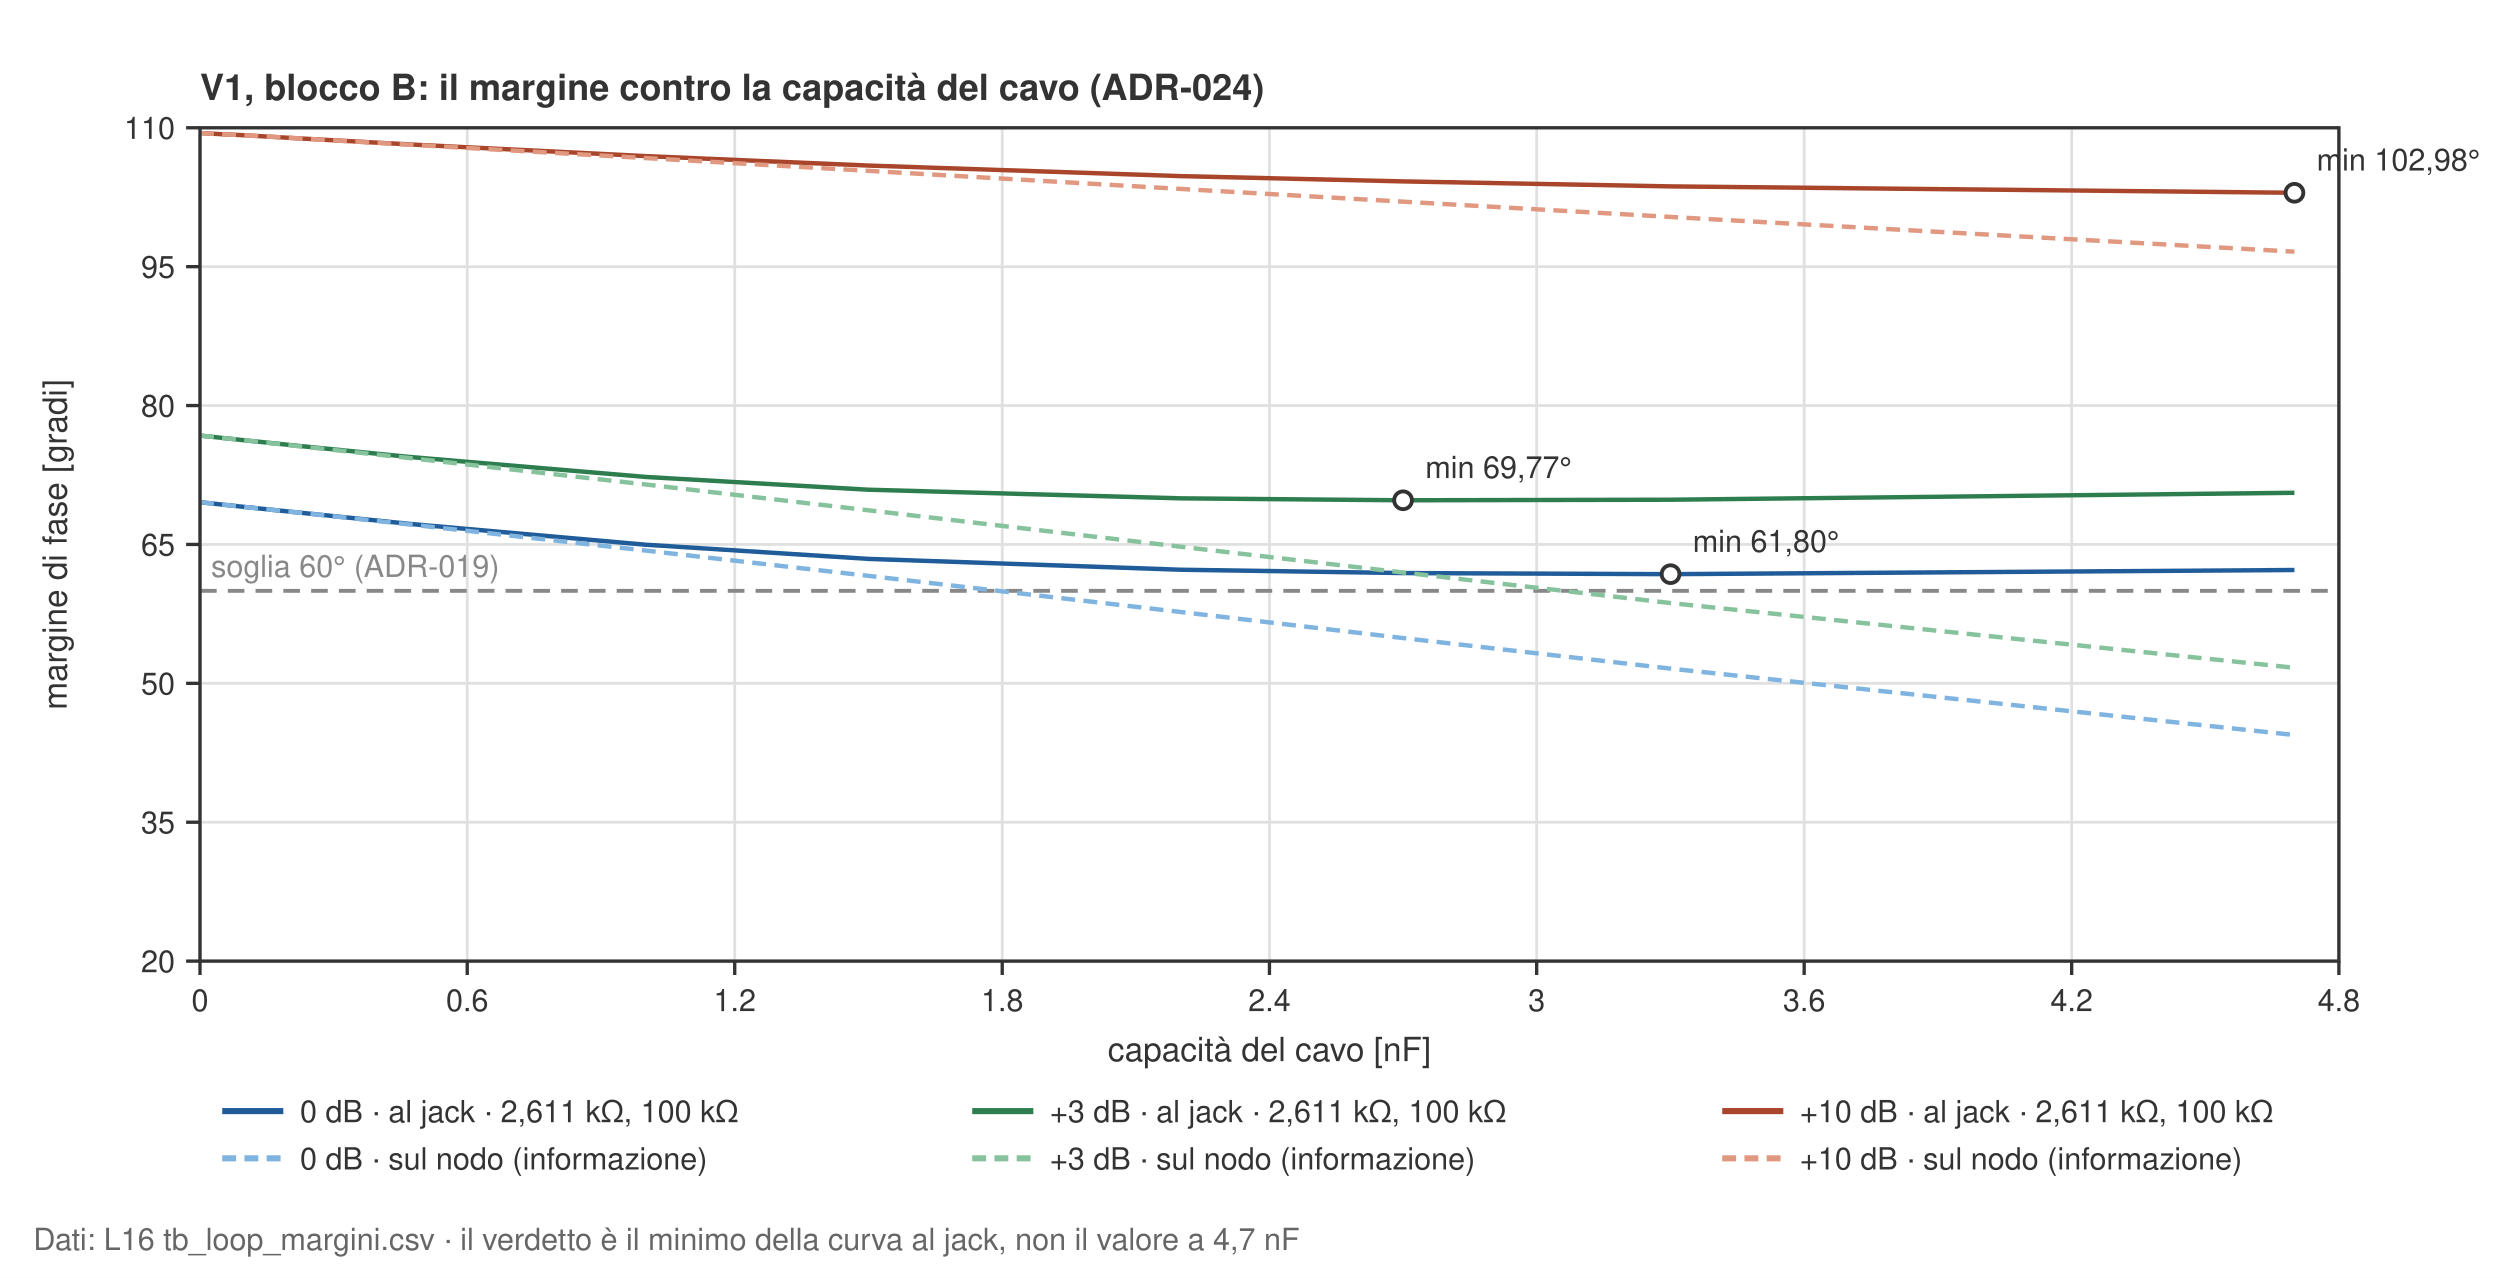
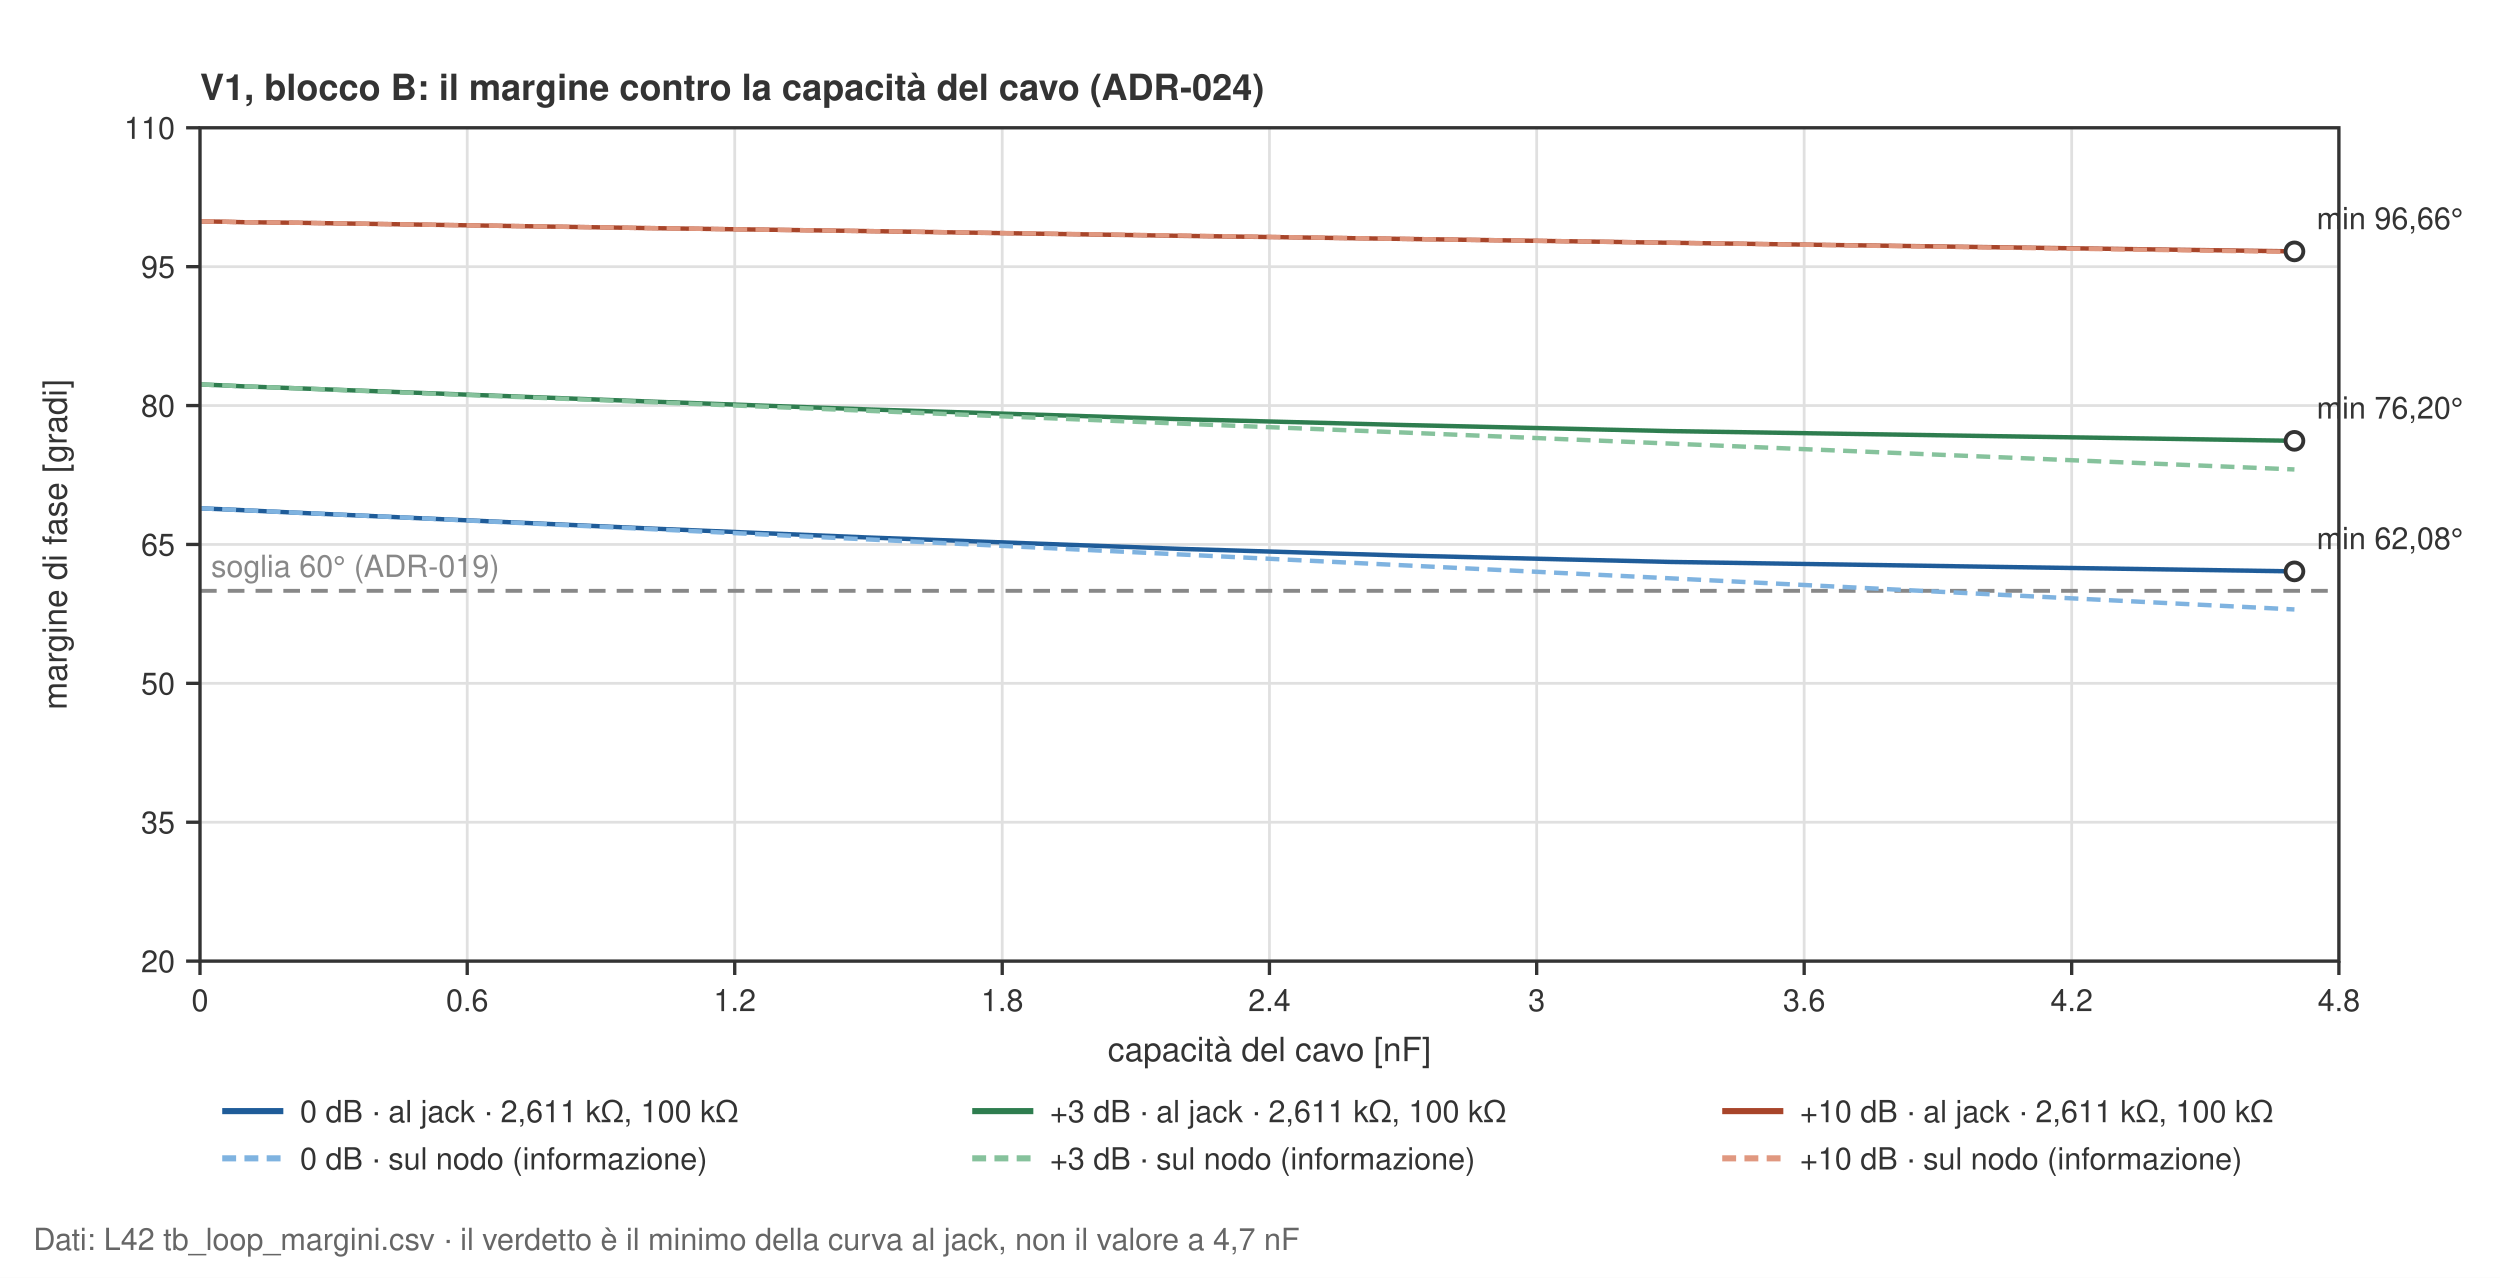
<svg xmlns="http://www.w3.org/2000/svg" width="900" height="460" viewBox="0 0 900 460" font-family="Helvetica, Arial, sans-serif">
  <rect width="900" height="460" fill="#ffffff" />
  <rect x="72" y="46" width="770" height="300" fill="#ffffff" stroke="none" />
  <line x1="72.0" y1="46" x2="72.0" y2="346" stroke="#e0e0e0" stroke-width="1" />
  <line x1="168.2" y1="46" x2="168.2" y2="346" stroke="#e0e0e0" stroke-width="1" />
  <line x1="264.5" y1="46" x2="264.5" y2="346" stroke="#e0e0e0" stroke-width="1" />
  <line x1="360.8" y1="46" x2="360.8" y2="346" stroke="#e0e0e0" stroke-width="1" />
  <line x1="457.0" y1="46" x2="457.0" y2="346" stroke="#e0e0e0" stroke-width="1" />
  <line x1="553.2" y1="46" x2="553.2" y2="346" stroke="#e0e0e0" stroke-width="1" />
  <line x1="649.5" y1="46" x2="649.5" y2="346" stroke="#e0e0e0" stroke-width="1" />
  <line x1="745.8" y1="46" x2="745.8" y2="346" stroke="#e0e0e0" stroke-width="1" />
  <line x1="842.0" y1="46" x2="842.0" y2="346" stroke="#e0e0e0" stroke-width="1" />
  <line x1="72" y1="346.0" x2="842" y2="346.0" stroke="#e0e0e0" stroke-width="1" />
  <line x1="72" y1="296.0" x2="842" y2="296.0" stroke="#e0e0e0" stroke-width="1" />
  <line x1="72" y1="246.0" x2="842" y2="246.0" stroke="#e0e0e0" stroke-width="1" />
  <line x1="72" y1="196.0" x2="842" y2="196.0" stroke="#e0e0e0" stroke-width="1" />
  <line x1="72" y1="146.0" x2="842" y2="146.0" stroke="#e0e0e0" stroke-width="1" />
  <line x1="72" y1="96.0" x2="842" y2="96.0" stroke="#e0e0e0" stroke-width="1" />
  <line x1="72" y1="46.0" x2="842" y2="46.0" stroke="#e0e0e0" stroke-width="1" />
  <line x1="72" y1="212.7" x2="842" y2="212.7" stroke="#888888" stroke-width="1.4" stroke-dasharray="6,4" />
  <text x="76" y="207.7" text-anchor="start" font-size="11" fill="#888888">soglia 60° (ADR-019)</text>
-   <polyline points="72.0,180.8 79.5,181.6 88.0,182.5 107.3,184.5 147.4,188.6 232.4,196.1 312.6,201.2 424.9,205.1 505.1,206.3 601.4,206.7 826.0,205.2" fill="none" stroke="#1f5c99" stroke-width="1.6" stroke-linejoin="round" />
-   <polyline points="72.0,180.8 79.5,181.6 88.0,182.5 107.3,184.5 147.4,188.8 232.4,198.2 312.6,207.3 424.9,220.3 505.1,229.7 601.4,240.7 826.0,264.6" fill="none" stroke="#7fb3e0" stroke-width="1.6" stroke-dasharray="5,3" stroke-linejoin="round" />
-   <polyline points="72.0,156.8 79.5,157.6 88.0,158.5 107.3,160.5 147.4,164.5 232.4,171.7 312.6,176.3 424.9,179.4 505.1,180.1 601.4,179.9 826.0,177.4" fill="none" stroke="#2e7d4f" stroke-width="1.6" stroke-linejoin="round" />
-   <polyline points="72.0,156.8 79.5,157.6 88.0,158.5 107.3,160.6 147.4,164.9 232.4,174.4 312.6,183.7 424.9,196.8 505.1,206.1 601.4,217.1 826.0,240.4" fill="none" stroke="#86c29c" stroke-width="1.6" stroke-dasharray="5,3" stroke-linejoin="round" />
-   <polyline points="72.0,47.9 79.5,48.3 88.0,48.7 107.3,49.8 147.4,52.0 232.4,56.2 312.6,59.6 424.9,63.4 505.1,65.3 601.4,67.1 826.0,69.4" fill="none" stroke="#a8452a" stroke-width="1.6" stroke-linejoin="round" />
-   <polyline points="72.0,47.9 79.5,48.3 88.0,48.7 107.3,49.8 147.4,52.1 232.4,56.9 312.6,61.5 424.9,68.0 505.1,72.6 601.4,78.1 826.0,90.6" fill="none" stroke="#e09880" stroke-width="1.6" stroke-dasharray="5,3" stroke-linejoin="round" />
-   <circle cx="601.4" cy="206.7" r="3.2" fill="#ffffff" stroke="#333333" stroke-width="1.4" />
-   <text x="609.4" y="198.7" text-anchor="start" font-size="11" fill="#333333">min 61,80°</text>
-   <circle cx="505.1" cy="180.1" r="3.2" fill="#ffffff" stroke="#333333" stroke-width="1.4" />
-   <text x="513.1" y="172.1" text-anchor="start" font-size="11" fill="#333333">min 69,77°</text>
-   <circle cx="826.0" cy="69.4" r="3.2" fill="#ffffff" stroke="#333333" stroke-width="1.4" />
-   <text x="834.0" y="61.4" text-anchor="start" font-size="11" fill="#333333">min 102,98°</text>
+   <polyline points="72.0,183.0 79.5,183.3 88.0,183.7 107.3,184.6 147.4,186.4 232.4,190.2 312.6,193.5 424.9,197.6 505.1,200.0 601.4,202.3 826.0,205.7" fill="none" stroke="#1f5c99" stroke-width="1.6" stroke-linejoin="round" />
+   <polyline points="72.0,183.0 79.5,183.3 88.0,183.7 107.3,184.6 147.4,186.4 232.4,190.4 312.6,194.2 424.9,199.6 505.1,203.5 601.4,208.2 826.0,219.4" fill="none" stroke="#7fb3e0" stroke-width="1.6" stroke-dasharray="5,3" stroke-linejoin="round" />
+   <polyline points="72.0,138.4 79.5,138.7 88.0,139.1 107.3,139.8 147.4,141.3 232.4,144.5 312.6,147.4 424.9,150.9 505.1,153.0 601.4,155.2 826.0,158.7" fill="none" stroke="#2e7d4f" stroke-width="1.6" stroke-linejoin="round" />
+   <polyline points="72.0,138.4 79.5,138.7 88.0,139.1 107.3,139.8 147.4,141.4 232.4,144.7 312.6,147.9 424.9,152.5 505.1,155.7 601.4,159.7 826.0,169.0" fill="none" stroke="#86c29c" stroke-width="1.6" stroke-dasharray="5,3" stroke-linejoin="round" />
+   <polyline points="72.0,79.7 79.5,79.8 88.0,80.0 107.3,80.2 147.4,80.8 232.4,82.1 312.6,83.2 424.9,84.9 505.1,86.0 601.4,87.4 826.0,90.5" fill="none" stroke="#a8452a" stroke-width="1.6" stroke-linejoin="round" />
+   <polyline points="72.0,79.7 79.5,79.8 88.0,80.0 107.3,80.2 147.4,80.8 232.4,82.1 312.6,83.2 424.9,84.8 505.1,86.0 601.4,87.4 826.0,90.7" fill="none" stroke="#e09880" stroke-width="1.6" stroke-dasharray="5,3" stroke-linejoin="round" />
+   <circle cx="826.0" cy="205.7" r="3.2" fill="#ffffff" stroke="#333333" stroke-width="1.4" />
+   <text x="834.0" y="197.7" text-anchor="start" font-size="11" fill="#333333">min 62,08°</text>
+   <circle cx="826.0" cy="158.7" r="3.2" fill="#ffffff" stroke="#333333" stroke-width="1.4" />
+   <text x="834.0" y="150.7" text-anchor="start" font-size="11" fill="#333333">min 76,20°</text>
+   <circle cx="826.0" cy="90.5" r="3.2" fill="#ffffff" stroke="#333333" stroke-width="1.4" />
+   <text x="834.0" y="82.5" text-anchor="start" font-size="11" fill="#333333">min 96,66°</text>
  <rect x="72" y="46" width="770" height="300" fill="none" stroke="#333333" stroke-width="1.2" />
  <line x1="72.0" y1="346" x2="72.0" y2="351" stroke="#333333" stroke-width="1.2" />
  <text x="72.0" y="364" text-anchor="middle" font-size="11" fill="#333333">0</text>
  <line x1="168.2" y1="346" x2="168.2" y2="351" stroke="#333333" stroke-width="1.2" />
  <text x="168.2" y="364" text-anchor="middle" font-size="11" fill="#333333">0.6</text>
  <line x1="264.5" y1="346" x2="264.5" y2="351" stroke="#333333" stroke-width="1.2" />
  <text x="264.5" y="364" text-anchor="middle" font-size="11" fill="#333333">1.2</text>
  <line x1="360.8" y1="346" x2="360.8" y2="351" stroke="#333333" stroke-width="1.2" />
  <text x="360.8" y="364" text-anchor="middle" font-size="11" fill="#333333">1.8</text>
  <line x1="457.0" y1="346" x2="457.0" y2="351" stroke="#333333" stroke-width="1.2" />
  <text x="457.0" y="364" text-anchor="middle" font-size="11" fill="#333333">2.4</text>
  <line x1="553.2" y1="346" x2="553.2" y2="351" stroke="#333333" stroke-width="1.2" />
  <text x="553.2" y="364" text-anchor="middle" font-size="11" fill="#333333">3</text>
  <line x1="649.5" y1="346" x2="649.5" y2="351" stroke="#333333" stroke-width="1.2" />
  <text x="649.5" y="364" text-anchor="middle" font-size="11" fill="#333333">3.6</text>
  <line x1="745.8" y1="346" x2="745.8" y2="351" stroke="#333333" stroke-width="1.2" />
  <text x="745.8" y="364" text-anchor="middle" font-size="11" fill="#333333">4.2</text>
  <line x1="842.0" y1="346" x2="842.0" y2="351" stroke="#333333" stroke-width="1.2" />
  <text x="842.0" y="364" text-anchor="middle" font-size="11" fill="#333333">4.8</text>
  <line x1="67" y1="346.0" x2="72" y2="346.0" stroke="#333333" stroke-width="1.2" />
  <text x="63" y="350.0" text-anchor="end" font-size="11" fill="#333333">20</text>
  <line x1="67" y1="296.0" x2="72" y2="296.0" stroke="#333333" stroke-width="1.2" />
  <text x="63" y="300.0" text-anchor="end" font-size="11" fill="#333333">35</text>
  <line x1="67" y1="246.0" x2="72" y2="246.0" stroke="#333333" stroke-width="1.2" />
  <text x="63" y="250.0" text-anchor="end" font-size="11" fill="#333333">50</text>
  <line x1="67" y1="196.0" x2="72" y2="196.0" stroke="#333333" stroke-width="1.2" />
  <text x="63" y="200.0" text-anchor="end" font-size="11" fill="#333333">65</text>
  <line x1="67" y1="146.0" x2="72" y2="146.0" stroke="#333333" stroke-width="1.2" />
  <text x="63" y="150.0" text-anchor="end" font-size="11" fill="#333333">80</text>
  <line x1="67" y1="96.0" x2="72" y2="96.0" stroke="#333333" stroke-width="1.2" />
  <text x="63" y="100.0" text-anchor="end" font-size="11" fill="#333333">95</text>
  <line x1="67" y1="46.0" x2="72" y2="46.0" stroke="#333333" stroke-width="1.2" />
  <text x="63" y="50.0" text-anchor="end" font-size="11" fill="#333333">110</text>
  <text x="24" y="196.0" text-anchor="middle" font-size="12" fill="#333333" transform="rotate(-90 24 196.0)">margine di fase [gradi]</text>
  <text x="457.0" y="382" text-anchor="middle" font-size="12" fill="#333333">capacità del cavo [nF]</text>
  <text x="72" y="36" font-size="13" font-weight="600" fill="#333333">V1, blocco B: il margine contro la capacità del cavo (ADR-024)</text>
  <line x1="80" y1="400" x2="102" y2="400" stroke="#1f5c99" stroke-width="2.2" />
  <text x="108" y="404" font-size="11" fill="#333333">0 dB · al jack · 2,611 kΩ, 100 kΩ</text>
  <line x1="80" y1="417" x2="102" y2="417" stroke="#7fb3e0" stroke-width="2.2" stroke-dasharray="5,3" />
  <text x="108" y="421" font-size="11" fill="#333333">0 dB · sul nodo (informazione)</text>
  <line x1="350" y1="400" x2="372" y2="400" stroke="#2e7d4f" stroke-width="2.2" />
  <text x="378" y="404" font-size="11" fill="#333333">+3 dB · al jack · 2,611 kΩ, 100 kΩ</text>
  <line x1="350" y1="417" x2="372" y2="417" stroke="#86c29c" stroke-width="2.2" stroke-dasharray="5,3" />
  <text x="378" y="421" font-size="11" fill="#333333">+3 dB · sul nodo (informazione)</text>
  <line x1="620" y1="400" x2="642" y2="400" stroke="#a8452a" stroke-width="2.2" />
  <text x="648" y="404" font-size="11" fill="#333333">+10 dB · al jack · 2,611 kΩ, 100 kΩ</text>
  <line x1="620" y1="417" x2="642" y2="417" stroke="#e09880" stroke-width="2.2" stroke-dasharray="5,3" />
  <text x="648" y="421" font-size="11" fill="#333333">+10 dB · sul nodo (informazione)</text>
-   <text x="12" y="450" font-size="11" fill="#666666">Dati: L16 tb_loop_margini.csv · il verdetto è il minimo della curva al jack, non il valore a 4,7 nF</text>
+   <text x="12" y="450" font-size="11" fill="#666666">Dati: L42 tb_loop_margini.csv · il verdetto è il minimo della curva al jack, non il valore a 4,7 nF</text>
</svg>
